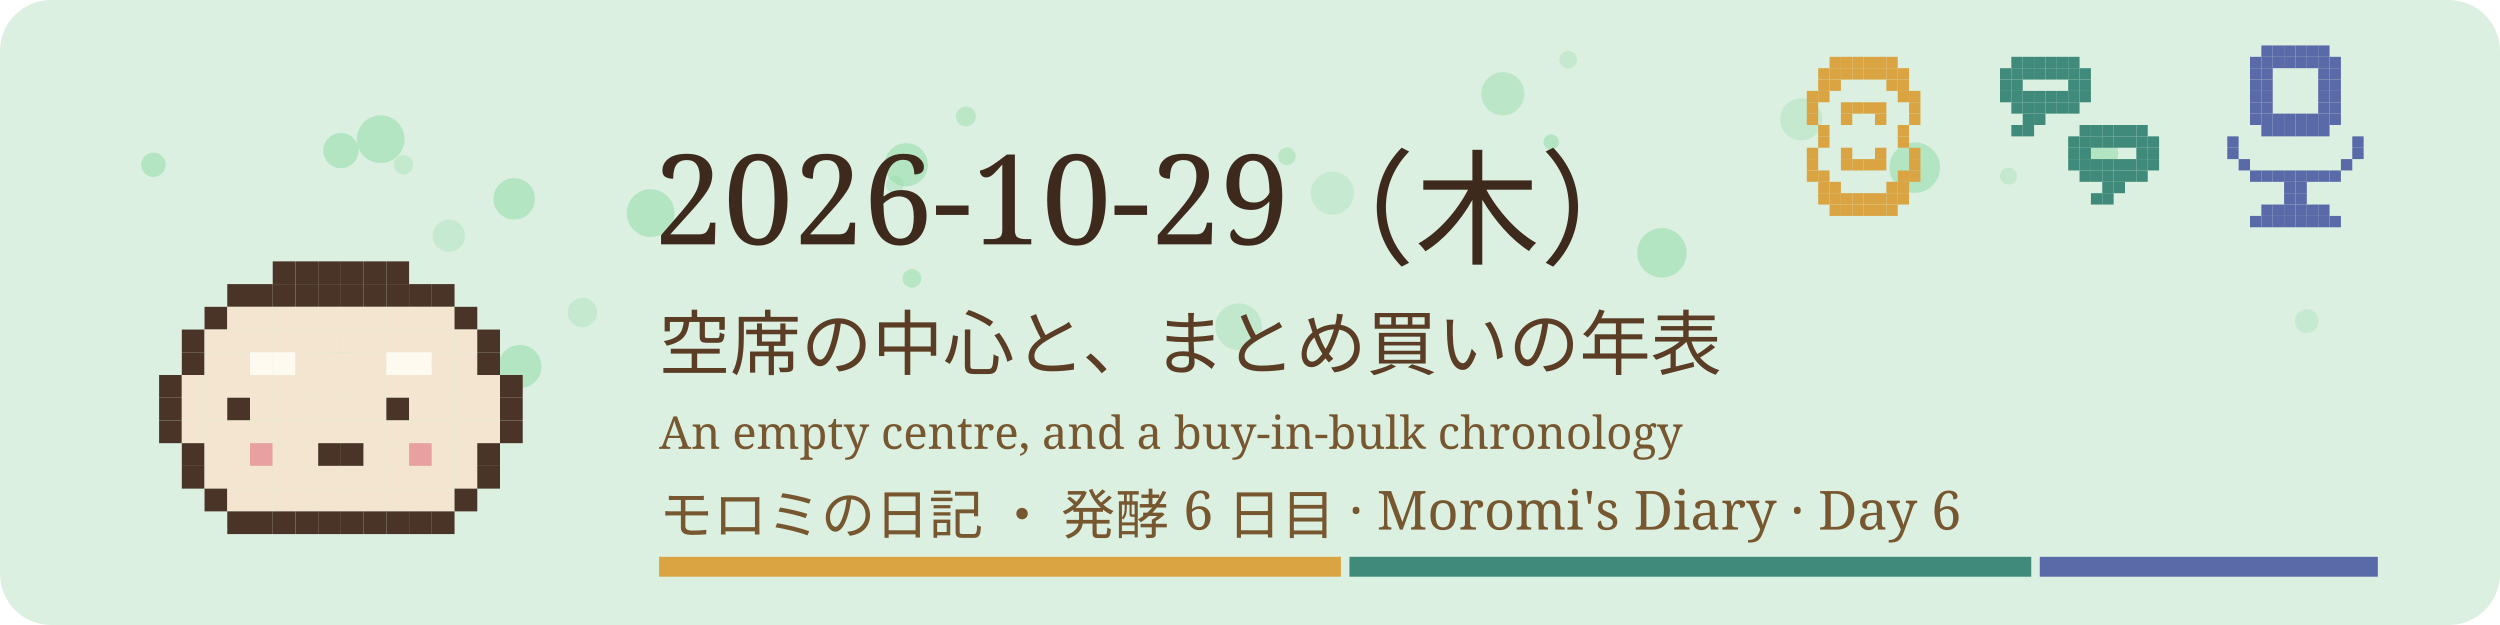
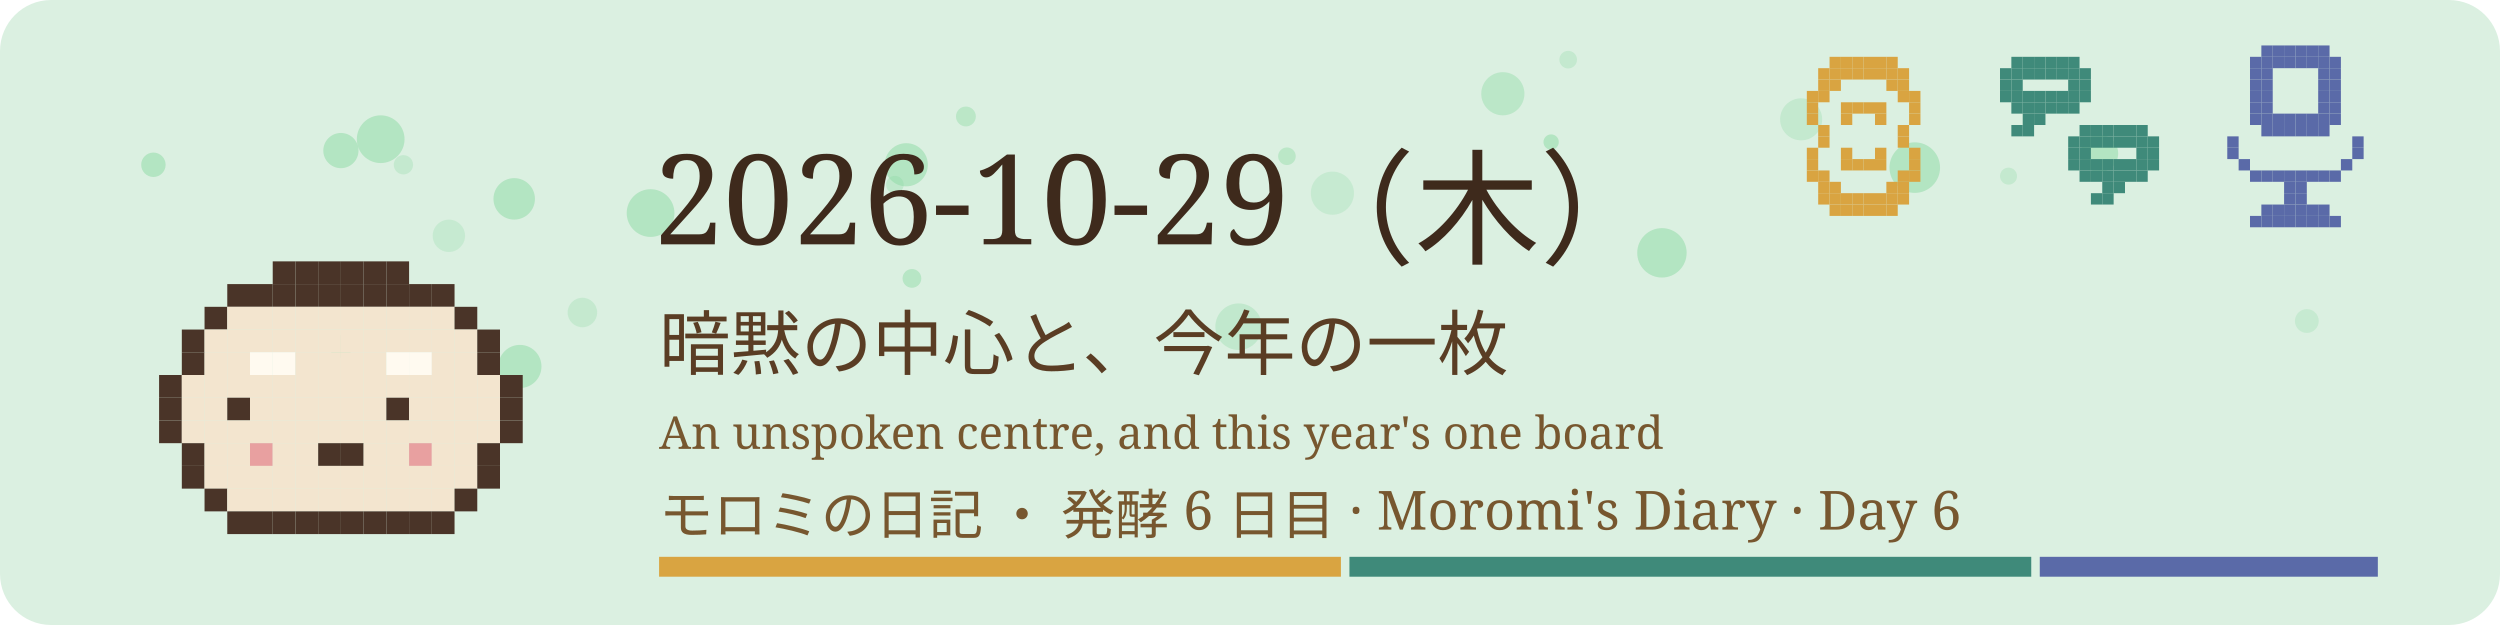
<svg xmlns="http://www.w3.org/2000/svg" width="880" height="220" viewBox="0 0 880 220">
  <rect width="880" height="220" rx="18" fill="#dbf0e1" />
  <circle cx="739" cy="54" r="6.6" fill="#8cd9a3" opacity="0.50" />
  <circle cx="134" cy="49" r="8.4" fill="#8cd9a3" opacity="0.50" />
  <circle cx="674" cy="59" r="8.9" fill="#8cd9a3" opacity="0.50" />
  <circle cx="229" cy="75" r="8.4" fill="#8cd9a3" opacity="0.50" />
  <circle cx="340" cy="41" r="3.5" fill="#8cd9a3" opacity="0.41" />
  <circle cx="634" cy="42" r="7.4" fill="#8cd9a3" opacity="0.30" />
  <circle cx="205" cy="110" r="5.2" fill="#8cd9a3" opacity="0.28" />
  <circle cx="120" cy="53" r="6.2" fill="#8cd9a3" opacity="0.50" />
  <circle cx="552" cy="21" r="3.1" fill="#8cd9a3" opacity="0.30" />
  <circle cx="469" cy="68" r="7.6" fill="#8cd9a3" opacity="0.26" />
  <circle cx="142" cy="58" r="3.4" fill="#8cd9a3" opacity="0.29" />
  <circle cx="315" cy="65" r="3.1" fill="#8cd9a3" opacity="0.34" />
  <circle cx="120" cy="122" r="4.0" fill="#8cd9a3" opacity="0.50" />
  <circle cx="158" cy="83" r="5.7" fill="#8cd9a3" opacity="0.26" />
  <circle cx="585" cy="89" r="8.7" fill="#8cd9a3" opacity="0.50" />
  <circle cx="183" cy="129" r="7.6" fill="#8cd9a3" opacity="0.50" />
  <circle cx="54" cy="58" r="4.3" fill="#8cd9a3" opacity="0.50" />
  <circle cx="546" cy="50" r="2.7" fill="#8cd9a3" opacity="0.50" />
  <circle cx="181" cy="70" r="7.3" fill="#8cd9a3" opacity="0.50" />
  <circle cx="319" cy="58" r="7.6" fill="#8cd9a3" opacity="0.50" />
  <circle cx="321" cy="98" r="3.3" fill="#8cd9a3" opacity="0.46" />
  <circle cx="529" cy="33" r="7.6" fill="#8cd9a3" opacity="0.40" />
  <circle cx="453" cy="55" r="3.1" fill="#8cd9a3" opacity="0.41" />
  <circle cx="707" cy="62" r="3.0" fill="#8cd9a3" opacity="0.29" />
  <circle cx="812" cy="113" r="4.2" fill="#8cd9a3" opacity="0.26" />
  <circle cx="436" cy="115" r="8.2" fill="#8cd9a3" opacity="0.33" />
  <rect x="644" y="20" width="4" height="4" fill="#d9a441" />
  <rect x="648" y="20" width="4" height="4" fill="#d9a441" />
  <rect x="652" y="20" width="4" height="4" fill="#d9a441" />
  <rect x="656" y="20" width="4" height="4" fill="#d9a441" />
  <rect x="660" y="20" width="4" height="4" fill="#d9a441" />
  <rect x="664" y="20" width="4" height="4" fill="#d9a441" />
  <rect x="640" y="24" width="4" height="4" fill="#d9a441" />
  <rect x="644" y="24" width="4" height="4" fill="#d9a441" />
  <rect x="648" y="24" width="4" height="4" fill="#d9a441" />
  <rect x="652" y="24" width="4" height="4" fill="#d9a441" />
  <rect x="656" y="24" width="4" height="4" fill="#d9a441" />
  <rect x="660" y="24" width="4" height="4" fill="#d9a441" />
  <rect x="664" y="24" width="4" height="4" fill="#d9a441" />
  <rect x="668" y="24" width="4" height="4" fill="#d9a441" />
  <rect x="640" y="28" width="4" height="4" fill="#d9a441" />
  <rect x="644" y="28" width="4" height="4" fill="#d9a441" />
  <rect x="664" y="28" width="4" height="4" fill="#d9a441" />
  <rect x="668" y="28" width="4" height="4" fill="#d9a441" />
  <rect x="636" y="32" width="4" height="4" fill="#d9a441" />
  <rect x="640" y="32" width="4" height="4" fill="#d9a441" />
  <rect x="668" y="32" width="4" height="4" fill="#d9a441" />
  <rect x="672" y="32" width="4" height="4" fill="#d9a441" />
  <rect x="636" y="36" width="4" height="4" fill="#d9a441" />
  <rect x="648" y="36" width="4" height="4" fill="#d9a441" />
  <rect x="652" y="36" width="4" height="4" fill="#d9a441" />
  <rect x="656" y="36" width="4" height="4" fill="#d9a441" />
  <rect x="660" y="36" width="4" height="4" fill="#d9a441" />
  <rect x="672" y="36" width="4" height="4" fill="#d9a441" />
  <rect x="636" y="40" width="4" height="4" fill="#d9a441" />
  <rect x="648" y="40" width="4" height="4" fill="#d9a441" />
  <rect x="660" y="40" width="4" height="4" fill="#d9a441" />
  <rect x="672" y="40" width="4" height="4" fill="#d9a441" />
  <rect x="640" y="44" width="4" height="4" fill="#d9a441" />
  <rect x="668" y="44" width="4" height="4" fill="#d9a441" />
  <rect x="640" y="48" width="4" height="4" fill="#d9a441" />
  <rect x="668" y="48" width="4" height="4" fill="#d9a441" />
  <rect x="636" y="52" width="4" height="4" fill="#d9a441" />
  <rect x="648" y="52" width="4" height="4" fill="#d9a441" />
  <rect x="660" y="52" width="4" height="4" fill="#d9a441" />
  <rect x="672" y="52" width="4" height="4" fill="#d9a441" />
  <rect x="636" y="56" width="4" height="4" fill="#d9a441" />
  <rect x="648" y="56" width="4" height="4" fill="#d9a441" />
  <rect x="652" y="56" width="4" height="4" fill="#d9a441" />
  <rect x="656" y="56" width="4" height="4" fill="#d9a441" />
  <rect x="660" y="56" width="4" height="4" fill="#d9a441" />
  <rect x="672" y="56" width="4" height="4" fill="#d9a441" />
  <rect x="636" y="60" width="4" height="4" fill="#d9a441" />
  <rect x="640" y="60" width="4" height="4" fill="#d9a441" />
  <rect x="668" y="60" width="4" height="4" fill="#d9a441" />
  <rect x="672" y="60" width="4" height="4" fill="#d9a441" />
  <rect x="640" y="64" width="4" height="4" fill="#d9a441" />
  <rect x="644" y="64" width="4" height="4" fill="#d9a441" />
  <rect x="664" y="64" width="4" height="4" fill="#d9a441" />
  <rect x="668" y="64" width="4" height="4" fill="#d9a441" />
  <rect x="640" y="68" width="4" height="4" fill="#d9a441" />
  <rect x="644" y="68" width="4" height="4" fill="#d9a441" />
  <rect x="648" y="68" width="4" height="4" fill="#d9a441" />
  <rect x="652" y="68" width="4" height="4" fill="#d9a441" />
  <rect x="656" y="68" width="4" height="4" fill="#d9a441" />
  <rect x="660" y="68" width="4" height="4" fill="#d9a441" />
  <rect x="664" y="68" width="4" height="4" fill="#d9a441" />
  <rect x="668" y="68" width="4" height="4" fill="#d9a441" />
  <rect x="644" y="72" width="4" height="4" fill="#d9a441" />
  <rect x="648" y="72" width="4" height="4" fill="#d9a441" />
  <rect x="652" y="72" width="4" height="4" fill="#d9a441" />
  <rect x="656" y="72" width="4" height="4" fill="#d9a441" />
  <rect x="660" y="72" width="4" height="4" fill="#d9a441" />
  <rect x="664" y="72" width="4" height="4" fill="#d9a441" />
  <rect x="708" y="20" width="4" height="4" fill="#3f8a7a" />
  <rect x="712" y="20" width="4" height="4" fill="#3f8a7a" />
  <rect x="716" y="20" width="4" height="4" fill="#3f8a7a" />
  <rect x="720" y="20" width="4" height="4" fill="#3f8a7a" />
  <rect x="724" y="20" width="4" height="4" fill="#3f8a7a" />
  <rect x="728" y="20" width="4" height="4" fill="#3f8a7a" />
  <rect x="704" y="24" width="4" height="4" fill="#3f8a7a" />
  <rect x="708" y="24" width="4" height="4" fill="#3f8a7a" />
  <rect x="712" y="24" width="4" height="4" fill="#3f8a7a" />
  <rect x="716" y="24" width="4" height="4" fill="#3f8a7a" />
  <rect x="720" y="24" width="4" height="4" fill="#3f8a7a" />
  <rect x="724" y="24" width="4" height="4" fill="#3f8a7a" />
  <rect x="728" y="24" width="4" height="4" fill="#3f8a7a" />
  <rect x="732" y="24" width="4" height="4" fill="#3f8a7a" />
  <rect x="704" y="28" width="4" height="4" fill="#3f8a7a" />
  <rect x="708" y="28" width="4" height="4" fill="#3f8a7a" />
  <rect x="728" y="28" width="4" height="4" fill="#3f8a7a" />
  <rect x="732" y="28" width="4" height="4" fill="#3f8a7a" />
  <rect x="704" y="32" width="4" height="4" fill="#3f8a7a" />
  <rect x="708" y="32" width="4" height="4" fill="#3f8a7a" />
  <rect x="712" y="32" width="4" height="4" fill="#3f8a7a" />
  <rect x="716" y="32" width="4" height="4" fill="#3f8a7a" />
  <rect x="720" y="32" width="4" height="4" fill="#3f8a7a" />
  <rect x="724" y="32" width="4" height="4" fill="#3f8a7a" />
  <rect x="728" y="32" width="4" height="4" fill="#3f8a7a" />
  <rect x="732" y="32" width="4" height="4" fill="#3f8a7a" />
  <rect x="708" y="36" width="4" height="4" fill="#3f8a7a" />
  <rect x="712" y="36" width="4" height="4" fill="#3f8a7a" />
  <rect x="716" y="36" width="4" height="4" fill="#3f8a7a" />
  <rect x="720" y="36" width="4" height="4" fill="#3f8a7a" />
  <rect x="724" y="36" width="4" height="4" fill="#3f8a7a" />
  <rect x="728" y="36" width="4" height="4" fill="#3f8a7a" />
  <rect x="712" y="40" width="4" height="4" fill="#3f8a7a" />
  <rect x="716" y="40" width="4" height="4" fill="#3f8a7a" />
  <rect x="708" y="44" width="4" height="4" fill="#3f8a7a" />
  <rect x="712" y="44" width="4" height="4" fill="#3f8a7a" />
  <rect x="732" y="44" width="4" height="4" fill="#3f8a7a" />
  <rect x="736" y="44" width="4" height="4" fill="#3f8a7a" />
  <rect x="740" y="44" width="4" height="4" fill="#3f8a7a" />
  <rect x="744" y="44" width="4" height="4" fill="#3f8a7a" />
  <rect x="748" y="44" width="4" height="4" fill="#3f8a7a" />
  <rect x="752" y="44" width="4" height="4" fill="#3f8a7a" />
  <rect x="728" y="48" width="4" height="4" fill="#3f8a7a" />
  <rect x="732" y="48" width="4" height="4" fill="#3f8a7a" />
  <rect x="736" y="48" width="4" height="4" fill="#3f8a7a" />
  <rect x="740" y="48" width="4" height="4" fill="#3f8a7a" />
  <rect x="744" y="48" width="4" height="4" fill="#3f8a7a" />
  <rect x="748" y="48" width="4" height="4" fill="#3f8a7a" />
  <rect x="752" y="48" width="4" height="4" fill="#3f8a7a" />
  <rect x="756" y="48" width="4" height="4" fill="#3f8a7a" />
  <rect x="728" y="52" width="4" height="4" fill="#3f8a7a" />
  <rect x="732" y="52" width="4" height="4" fill="#3f8a7a" />
  <rect x="752" y="52" width="4" height="4" fill="#3f8a7a" />
  <rect x="756" y="52" width="4" height="4" fill="#3f8a7a" />
  <rect x="728" y="56" width="4" height="4" fill="#3f8a7a" />
  <rect x="732" y="56" width="4" height="4" fill="#3f8a7a" />
  <rect x="736" y="56" width="4" height="4" fill="#3f8a7a" />
  <rect x="740" y="56" width="4" height="4" fill="#3f8a7a" />
  <rect x="744" y="56" width="4" height="4" fill="#3f8a7a" />
  <rect x="748" y="56" width="4" height="4" fill="#3f8a7a" />
  <rect x="752" y="56" width="4" height="4" fill="#3f8a7a" />
  <rect x="756" y="56" width="4" height="4" fill="#3f8a7a" />
  <rect x="732" y="60" width="4" height="4" fill="#3f8a7a" />
  <rect x="736" y="60" width="4" height="4" fill="#3f8a7a" />
  <rect x="740" y="60" width="4" height="4" fill="#3f8a7a" />
  <rect x="744" y="60" width="4" height="4" fill="#3f8a7a" />
  <rect x="748" y="60" width="4" height="4" fill="#3f8a7a" />
  <rect x="752" y="60" width="4" height="4" fill="#3f8a7a" />
  <rect x="740" y="64" width="4" height="4" fill="#3f8a7a" />
  <rect x="744" y="64" width="4" height="4" fill="#3f8a7a" />
  <rect x="736" y="68" width="4" height="4" fill="#3f8a7a" />
  <rect x="740" y="68" width="4" height="4" fill="#3f8a7a" />
  <rect x="796" y="16" width="4" height="4" fill="#5a6aa8" />
  <rect x="800" y="16" width="4" height="4" fill="#5a6aa8" />
  <rect x="804" y="16" width="4" height="4" fill="#5a6aa8" />
  <rect x="808" y="16" width="4" height="4" fill="#5a6aa8" />
  <rect x="812" y="16" width="4" height="4" fill="#5a6aa8" />
  <rect x="816" y="16" width="4" height="4" fill="#5a6aa8" />
  <rect x="792" y="20" width="4" height="4" fill="#5a6aa8" />
  <rect x="796" y="20" width="4" height="4" fill="#5a6aa8" />
  <rect x="800" y="20" width="4" height="4" fill="#5a6aa8" />
  <rect x="804" y="20" width="4" height="4" fill="#5a6aa8" />
  <rect x="808" y="20" width="4" height="4" fill="#5a6aa8" />
  <rect x="812" y="20" width="4" height="4" fill="#5a6aa8" />
  <rect x="816" y="20" width="4" height="4" fill="#5a6aa8" />
  <rect x="820" y="20" width="4" height="4" fill="#5a6aa8" />
  <rect x="792" y="24" width="4" height="4" fill="#5a6aa8" />
  <rect x="796" y="24" width="4" height="4" fill="#5a6aa8" />
  <rect x="816" y="24" width="4" height="4" fill="#5a6aa8" />
  <rect x="820" y="24" width="4" height="4" fill="#5a6aa8" />
  <rect x="792" y="28" width="4" height="4" fill="#5a6aa8" />
  <rect x="796" y="28" width="4" height="4" fill="#5a6aa8" />
  <rect x="816" y="28" width="4" height="4" fill="#5a6aa8" />
  <rect x="820" y="28" width="4" height="4" fill="#5a6aa8" />
  <rect x="792" y="32" width="4" height="4" fill="#5a6aa8" />
  <rect x="796" y="32" width="4" height="4" fill="#5a6aa8" />
  <rect x="816" y="32" width="4" height="4" fill="#5a6aa8" />
  <rect x="820" y="32" width="4" height="4" fill="#5a6aa8" />
  <rect x="792" y="36" width="4" height="4" fill="#5a6aa8" />
  <rect x="796" y="36" width="4" height="4" fill="#5a6aa8" />
  <rect x="816" y="36" width="4" height="4" fill="#5a6aa8" />
  <rect x="820" y="36" width="4" height="4" fill="#5a6aa8" />
  <rect x="792" y="40" width="4" height="4" fill="#5a6aa8" />
  <rect x="796" y="40" width="4" height="4" fill="#5a6aa8" />
  <rect x="800" y="40" width="4" height="4" fill="#5a6aa8" />
  <rect x="804" y="40" width="4" height="4" fill="#5a6aa8" />
  <rect x="808" y="40" width="4" height="4" fill="#5a6aa8" />
  <rect x="812" y="40" width="4" height="4" fill="#5a6aa8" />
  <rect x="816" y="40" width="4" height="4" fill="#5a6aa8" />
  <rect x="820" y="40" width="4" height="4" fill="#5a6aa8" />
  <rect x="796" y="44" width="4" height="4" fill="#5a6aa8" />
  <rect x="800" y="44" width="4" height="4" fill="#5a6aa8" />
  <rect x="804" y="44" width="4" height="4" fill="#5a6aa8" />
  <rect x="808" y="44" width="4" height="4" fill="#5a6aa8" />
  <rect x="812" y="44" width="4" height="4" fill="#5a6aa8" />
  <rect x="816" y="44" width="4" height="4" fill="#5a6aa8" />
  <rect x="784" y="48" width="4" height="4" fill="#5a6aa8" />
  <rect x="828" y="48" width="4" height="4" fill="#5a6aa8" />
  <rect x="784" y="52" width="4" height="4" fill="#5a6aa8" />
  <rect x="828" y="52" width="4" height="4" fill="#5a6aa8" />
  <rect x="788" y="56" width="4" height="4" fill="#5a6aa8" />
  <rect x="824" y="56" width="4" height="4" fill="#5a6aa8" />
  <rect x="792" y="60" width="4" height="4" fill="#5a6aa8" />
  <rect x="796" y="60" width="4" height="4" fill="#5a6aa8" />
  <rect x="800" y="60" width="4" height="4" fill="#5a6aa8" />
  <rect x="804" y="60" width="4" height="4" fill="#5a6aa8" />
  <rect x="808" y="60" width="4" height="4" fill="#5a6aa8" />
  <rect x="812" y="60" width="4" height="4" fill="#5a6aa8" />
  <rect x="816" y="60" width="4" height="4" fill="#5a6aa8" />
  <rect x="820" y="60" width="4" height="4" fill="#5a6aa8" />
  <rect x="804" y="64" width="4" height="4" fill="#5a6aa8" />
  <rect x="808" y="64" width="4" height="4" fill="#5a6aa8" />
  <rect x="804" y="68" width="4" height="4" fill="#5a6aa8" />
  <rect x="808" y="68" width="4" height="4" fill="#5a6aa8" />
  <rect x="796" y="72" width="4" height="4" fill="#5a6aa8" />
  <rect x="800" y="72" width="4" height="4" fill="#5a6aa8" />
  <rect x="804" y="72" width="4" height="4" fill="#5a6aa8" />
  <rect x="808" y="72" width="4" height="4" fill="#5a6aa8" />
  <rect x="812" y="72" width="4" height="4" fill="#5a6aa8" />
  <rect x="816" y="72" width="4" height="4" fill="#5a6aa8" />
  <rect x="792" y="76" width="4" height="4" fill="#5a6aa8" />
  <rect x="796" y="76" width="4" height="4" fill="#5a6aa8" />
  <rect x="800" y="76" width="4" height="4" fill="#5a6aa8" />
  <rect x="804" y="76" width="4" height="4" fill="#5a6aa8" />
  <rect x="808" y="76" width="4" height="4" fill="#5a6aa8" />
  <rect x="812" y="76" width="4" height="4" fill="#5a6aa8" />
  <rect x="816" y="76" width="4" height="4" fill="#5a6aa8" />
  <rect x="820" y="76" width="4" height="4" fill="#5a6aa8" />
  <rect x="96" y="92" width="8" height="8" fill="#4a3428" />
  <rect x="104" y="92" width="8" height="8" fill="#4a3428" />
  <rect x="112" y="92" width="8" height="8" fill="#4a3428" />
  <rect x="120" y="92" width="8" height="8" fill="#4a3428" />
  <rect x="128" y="92" width="8" height="8" fill="#4a3428" />
  <rect x="136" y="92" width="8" height="8" fill="#4a3428" />
  <rect x="80" y="100" width="8" height="8" fill="#4a3428" />
  <rect x="88" y="100" width="8" height="8" fill="#4a3428" />
  <rect x="96" y="100" width="8" height="8" fill="#4a3428" />
  <rect x="104" y="100" width="8" height="8" fill="#4a3428" />
  <rect x="112" y="100" width="8" height="8" fill="#4a3428" />
  <rect x="120" y="100" width="8" height="8" fill="#4a3428" />
  <rect x="128" y="100" width="8" height="8" fill="#4a3428" />
  <rect x="136" y="100" width="8" height="8" fill="#4a3428" />
  <rect x="144" y="100" width="8" height="8" fill="#4a3428" />
  <rect x="152" y="100" width="8" height="8" fill="#4a3428" />
  <rect x="72" y="108" width="8" height="8" fill="#4a3428" />
  <rect x="80" y="108" width="8" height="8" fill="#f3e5cf" />
  <rect x="88" y="108" width="8" height="8" fill="#f3e5cf" />
  <rect x="96" y="108" width="8" height="8" fill="#f3e5cf" />
  <rect x="104" y="108" width="8" height="8" fill="#f3e5cf" />
  <rect x="112" y="108" width="8" height="8" fill="#f3e5cf" />
  <rect x="120" y="108" width="8" height="8" fill="#f3e5cf" />
  <rect x="128" y="108" width="8" height="8" fill="#f3e5cf" />
  <rect x="136" y="108" width="8" height="8" fill="#f3e5cf" />
  <rect x="144" y="108" width="8" height="8" fill="#f3e5cf" />
  <rect x="152" y="108" width="8" height="8" fill="#f3e5cf" />
  <rect x="160" y="108" width="8" height="8" fill="#4a3428" />
  <rect x="64" y="116" width="8" height="8" fill="#4a3428" />
  <rect x="72" y="116" width="8" height="8" fill="#f3e5cf" />
  <rect x="80" y="116" width="8" height="8" fill="#f3e5cf" />
  <rect x="88" y="116" width="8" height="8" fill="#f3e5cf" />
  <rect x="96" y="116" width="8" height="8" fill="#f3e5cf" />
  <rect x="104" y="116" width="8" height="8" fill="#f3e5cf" />
  <rect x="112" y="116" width="8" height="8" fill="#f3e5cf" />
  <rect x="120" y="116" width="8" height="8" fill="#f3e5cf" />
  <rect x="128" y="116" width="8" height="8" fill="#f3e5cf" />
  <rect x="136" y="116" width="8" height="8" fill="#f3e5cf" />
  <rect x="144" y="116" width="8" height="8" fill="#f3e5cf" />
  <rect x="152" y="116" width="8" height="8" fill="#f3e5cf" />
  <rect x="160" y="116" width="8" height="8" fill="#f3e5cf" />
  <rect x="168" y="116" width="8" height="8" fill="#4a3428" />
  <rect x="64" y="124" width="8" height="8" fill="#4a3428" />
  <rect x="72" y="124" width="8" height="8" fill="#f3e5cf" />
  <rect x="80" y="124" width="8" height="8" fill="#f3e5cf" />
  <rect x="88" y="124" width="8" height="8" fill="#fffaf0" />
  <rect x="96" y="124" width="8" height="8" fill="#fffaf0" />
  <rect x="104" y="124" width="8" height="8" fill="#f3e5cf" />
  <rect x="112" y="124" width="8" height="8" fill="#f3e5cf" />
  <rect x="120" y="124" width="8" height="8" fill="#f3e5cf" />
  <rect x="128" y="124" width="8" height="8" fill="#f3e5cf" />
  <rect x="136" y="124" width="8" height="8" fill="#fffaf0" />
  <rect x="144" y="124" width="8" height="8" fill="#fffaf0" />
  <rect x="152" y="124" width="8" height="8" fill="#f3e5cf" />
  <rect x="160" y="124" width="8" height="8" fill="#f3e5cf" />
  <rect x="168" y="124" width="8" height="8" fill="#4a3428" />
  <rect x="56" y="132" width="8" height="8" fill="#4a3428" />
  <rect x="64" y="132" width="8" height="8" fill="#f3e5cf" />
  <rect x="72" y="132" width="8" height="8" fill="#f3e5cf" />
  <rect x="80" y="132" width="8" height="8" fill="#f3e5cf" />
  <rect x="88" y="132" width="8" height="8" fill="#f3e5cf" />
  <rect x="96" y="132" width="8" height="8" fill="#f3e5cf" />
  <rect x="104" y="132" width="8" height="8" fill="#f3e5cf" />
  <rect x="112" y="132" width="8" height="8" fill="#f3e5cf" />
  <rect x="120" y="132" width="8" height="8" fill="#f3e5cf" />
  <rect x="128" y="132" width="8" height="8" fill="#f3e5cf" />
  <rect x="136" y="132" width="8" height="8" fill="#f3e5cf" />
  <rect x="144" y="132" width="8" height="8" fill="#f3e5cf" />
  <rect x="152" y="132" width="8" height="8" fill="#f3e5cf" />
  <rect x="160" y="132" width="8" height="8" fill="#f3e5cf" />
  <rect x="168" y="132" width="8" height="8" fill="#f3e5cf" />
  <rect x="176" y="132" width="8" height="8" fill="#4a3428" />
  <rect x="56" y="140" width="8" height="8" fill="#4a3428" />
  <rect x="64" y="140" width="8" height="8" fill="#f3e5cf" />
  <rect x="72" y="140" width="8" height="8" fill="#f3e5cf" />
  <rect x="80" y="140" width="8" height="8" fill="#4a3428" />
  <rect x="88" y="140" width="8" height="8" fill="#f3e5cf" />
  <rect x="96" y="140" width="8" height="8" fill="#f3e5cf" />
  <rect x="104" y="140" width="8" height="8" fill="#f3e5cf" />
  <rect x="112" y="140" width="8" height="8" fill="#f3e5cf" />
  <rect x="120" y="140" width="8" height="8" fill="#f3e5cf" />
  <rect x="128" y="140" width="8" height="8" fill="#f3e5cf" />
  <rect x="136" y="140" width="8" height="8" fill="#4a3428" />
  <rect x="144" y="140" width="8" height="8" fill="#f3e5cf" />
  <rect x="152" y="140" width="8" height="8" fill="#f3e5cf" />
  <rect x="160" y="140" width="8" height="8" fill="#f3e5cf" />
  <rect x="168" y="140" width="8" height="8" fill="#f3e5cf" />
  <rect x="176" y="140" width="8" height="8" fill="#4a3428" />
  <rect x="56" y="148" width="8" height="8" fill="#4a3428" />
  <rect x="64" y="148" width="8" height="8" fill="#f3e5cf" />
  <rect x="72" y="148" width="8" height="8" fill="#f3e5cf" />
  <rect x="80" y="148" width="8" height="8" fill="#f3e5cf" />
  <rect x="88" y="148" width="8" height="8" fill="#f3e5cf" />
  <rect x="96" y="148" width="8" height="8" fill="#f3e5cf" />
  <rect x="104" y="148" width="8" height="8" fill="#f3e5cf" />
  <rect x="112" y="148" width="8" height="8" fill="#f3e5cf" />
  <rect x="120" y="148" width="8" height="8" fill="#f3e5cf" />
  <rect x="128" y="148" width="8" height="8" fill="#f3e5cf" />
  <rect x="136" y="148" width="8" height="8" fill="#f3e5cf" />
  <rect x="144" y="148" width="8" height="8" fill="#f3e5cf" />
  <rect x="152" y="148" width="8" height="8" fill="#f3e5cf" />
  <rect x="160" y="148" width="8" height="8" fill="#f3e5cf" />
  <rect x="168" y="148" width="8" height="8" fill="#f3e5cf" />
  <rect x="176" y="148" width="8" height="8" fill="#4a3428" />
  <rect x="64" y="156" width="8" height="8" fill="#4a3428" />
  <rect x="72" y="156" width="8" height="8" fill="#f3e5cf" />
  <rect x="80" y="156" width="8" height="8" fill="#f3e5cf" />
  <rect x="88" y="156" width="8" height="8" fill="#e8a0a0" />
  <rect x="96" y="156" width="8" height="8" fill="#f3e5cf" />
  <rect x="104" y="156" width="8" height="8" fill="#f3e5cf" />
  <rect x="112" y="156" width="8" height="8" fill="#4a3428" />
  <rect x="120" y="156" width="8" height="8" fill="#4a3428" />
  <rect x="128" y="156" width="8" height="8" fill="#f3e5cf" />
  <rect x="136" y="156" width="8" height="8" fill="#f3e5cf" />
  <rect x="144" y="156" width="8" height="8" fill="#e8a0a0" />
  <rect x="152" y="156" width="8" height="8" fill="#f3e5cf" />
  <rect x="160" y="156" width="8" height="8" fill="#f3e5cf" />
  <rect x="168" y="156" width="8" height="8" fill="#4a3428" />
  <rect x="64" y="164" width="8" height="8" fill="#4a3428" />
  <rect x="72" y="164" width="8" height="8" fill="#f3e5cf" />
  <rect x="80" y="164" width="8" height="8" fill="#f3e5cf" />
  <rect x="88" y="164" width="8" height="8" fill="#f3e5cf" />
  <rect x="96" y="164" width="8" height="8" fill="#f3e5cf" />
  <rect x="104" y="164" width="8" height="8" fill="#f3e5cf" />
  <rect x="112" y="164" width="8" height="8" fill="#f3e5cf" />
  <rect x="120" y="164" width="8" height="8" fill="#f3e5cf" />
  <rect x="128" y="164" width="8" height="8" fill="#f3e5cf" />
  <rect x="136" y="164" width="8" height="8" fill="#f3e5cf" />
  <rect x="144" y="164" width="8" height="8" fill="#f3e5cf" />
  <rect x="152" y="164" width="8" height="8" fill="#f3e5cf" />
  <rect x="160" y="164" width="8" height="8" fill="#f3e5cf" />
  <rect x="168" y="164" width="8" height="8" fill="#4a3428" />
  <rect x="72" y="172" width="8" height="8" fill="#4a3428" />
  <rect x="80" y="172" width="8" height="8" fill="#f3e5cf" />
  <rect x="88" y="172" width="8" height="8" fill="#f3e5cf" />
  <rect x="96" y="172" width="8" height="8" fill="#f3e5cf" />
  <rect x="104" y="172" width="8" height="8" fill="#f3e5cf" />
  <rect x="112" y="172" width="8" height="8" fill="#f3e5cf" />
  <rect x="120" y="172" width="8" height="8" fill="#f3e5cf" />
  <rect x="128" y="172" width="8" height="8" fill="#f3e5cf" />
  <rect x="136" y="172" width="8" height="8" fill="#f3e5cf" />
  <rect x="144" y="172" width="8" height="8" fill="#f3e5cf" />
  <rect x="152" y="172" width="8" height="8" fill="#f3e5cf" />
  <rect x="160" y="172" width="8" height="8" fill="#4a3428" />
  <rect x="80" y="180" width="8" height="8" fill="#4a3428" />
  <rect x="88" y="180" width="8" height="8" fill="#4a3428" />
  <rect x="96" y="180" width="8" height="8" fill="#4a3428" />
  <rect x="104" y="180" width="8" height="8" fill="#4a3428" />
  <rect x="112" y="180" width="8" height="8" fill="#4a3428" />
  <rect x="120" y="180" width="8" height="8" fill="#4a3428" />
  <rect x="128" y="180" width="8" height="8" fill="#4a3428" />
  <rect x="136" y="180" width="8" height="8" fill="#4a3428" />
  <rect x="144" y="180" width="8" height="8" fill="#4a3428" />
  <rect x="152" y="180" width="8" height="8" fill="#4a3428" />
  <text x="230" y="86" font-family="serif" font-size="44" fill="#3e2a1c">2026-10-29（木）</text>
-   <text x="232" y="130" font-family="serif" font-size="25" fill="#5a3d24">空席の中心と、まとめ買いの年表</text>
-   <text x="232" y="158" font-family="serif" font-size="16" fill="#77572f">An empty centre, and a buy-in-bulk chronology</text>
+   <text x="232" y="130" font-family="serif" font-size="25" fill="#5a3d24">暗黙の中心と、今年の一枚</text>
+   <text x="232" y="158" font-family="serif" font-size="16" fill="#77572f">An unspoken centre, and this year's one board</text>
  <text x="232" y="188" font-family="serif" font-size="19" fill="#77572f">モロミの日記 ・ 発酵 6 日目 · Moromi's Diary · Day 6</text>
  <rect x="232" y="196" width="240" height="7" fill="#d9a441" />
  <rect x="475" y="196" width="240" height="7" fill="#3f8a7a" />
  <rect x="718" y="196" width="119" height="7" fill="#5a6aa8" />
</svg>
